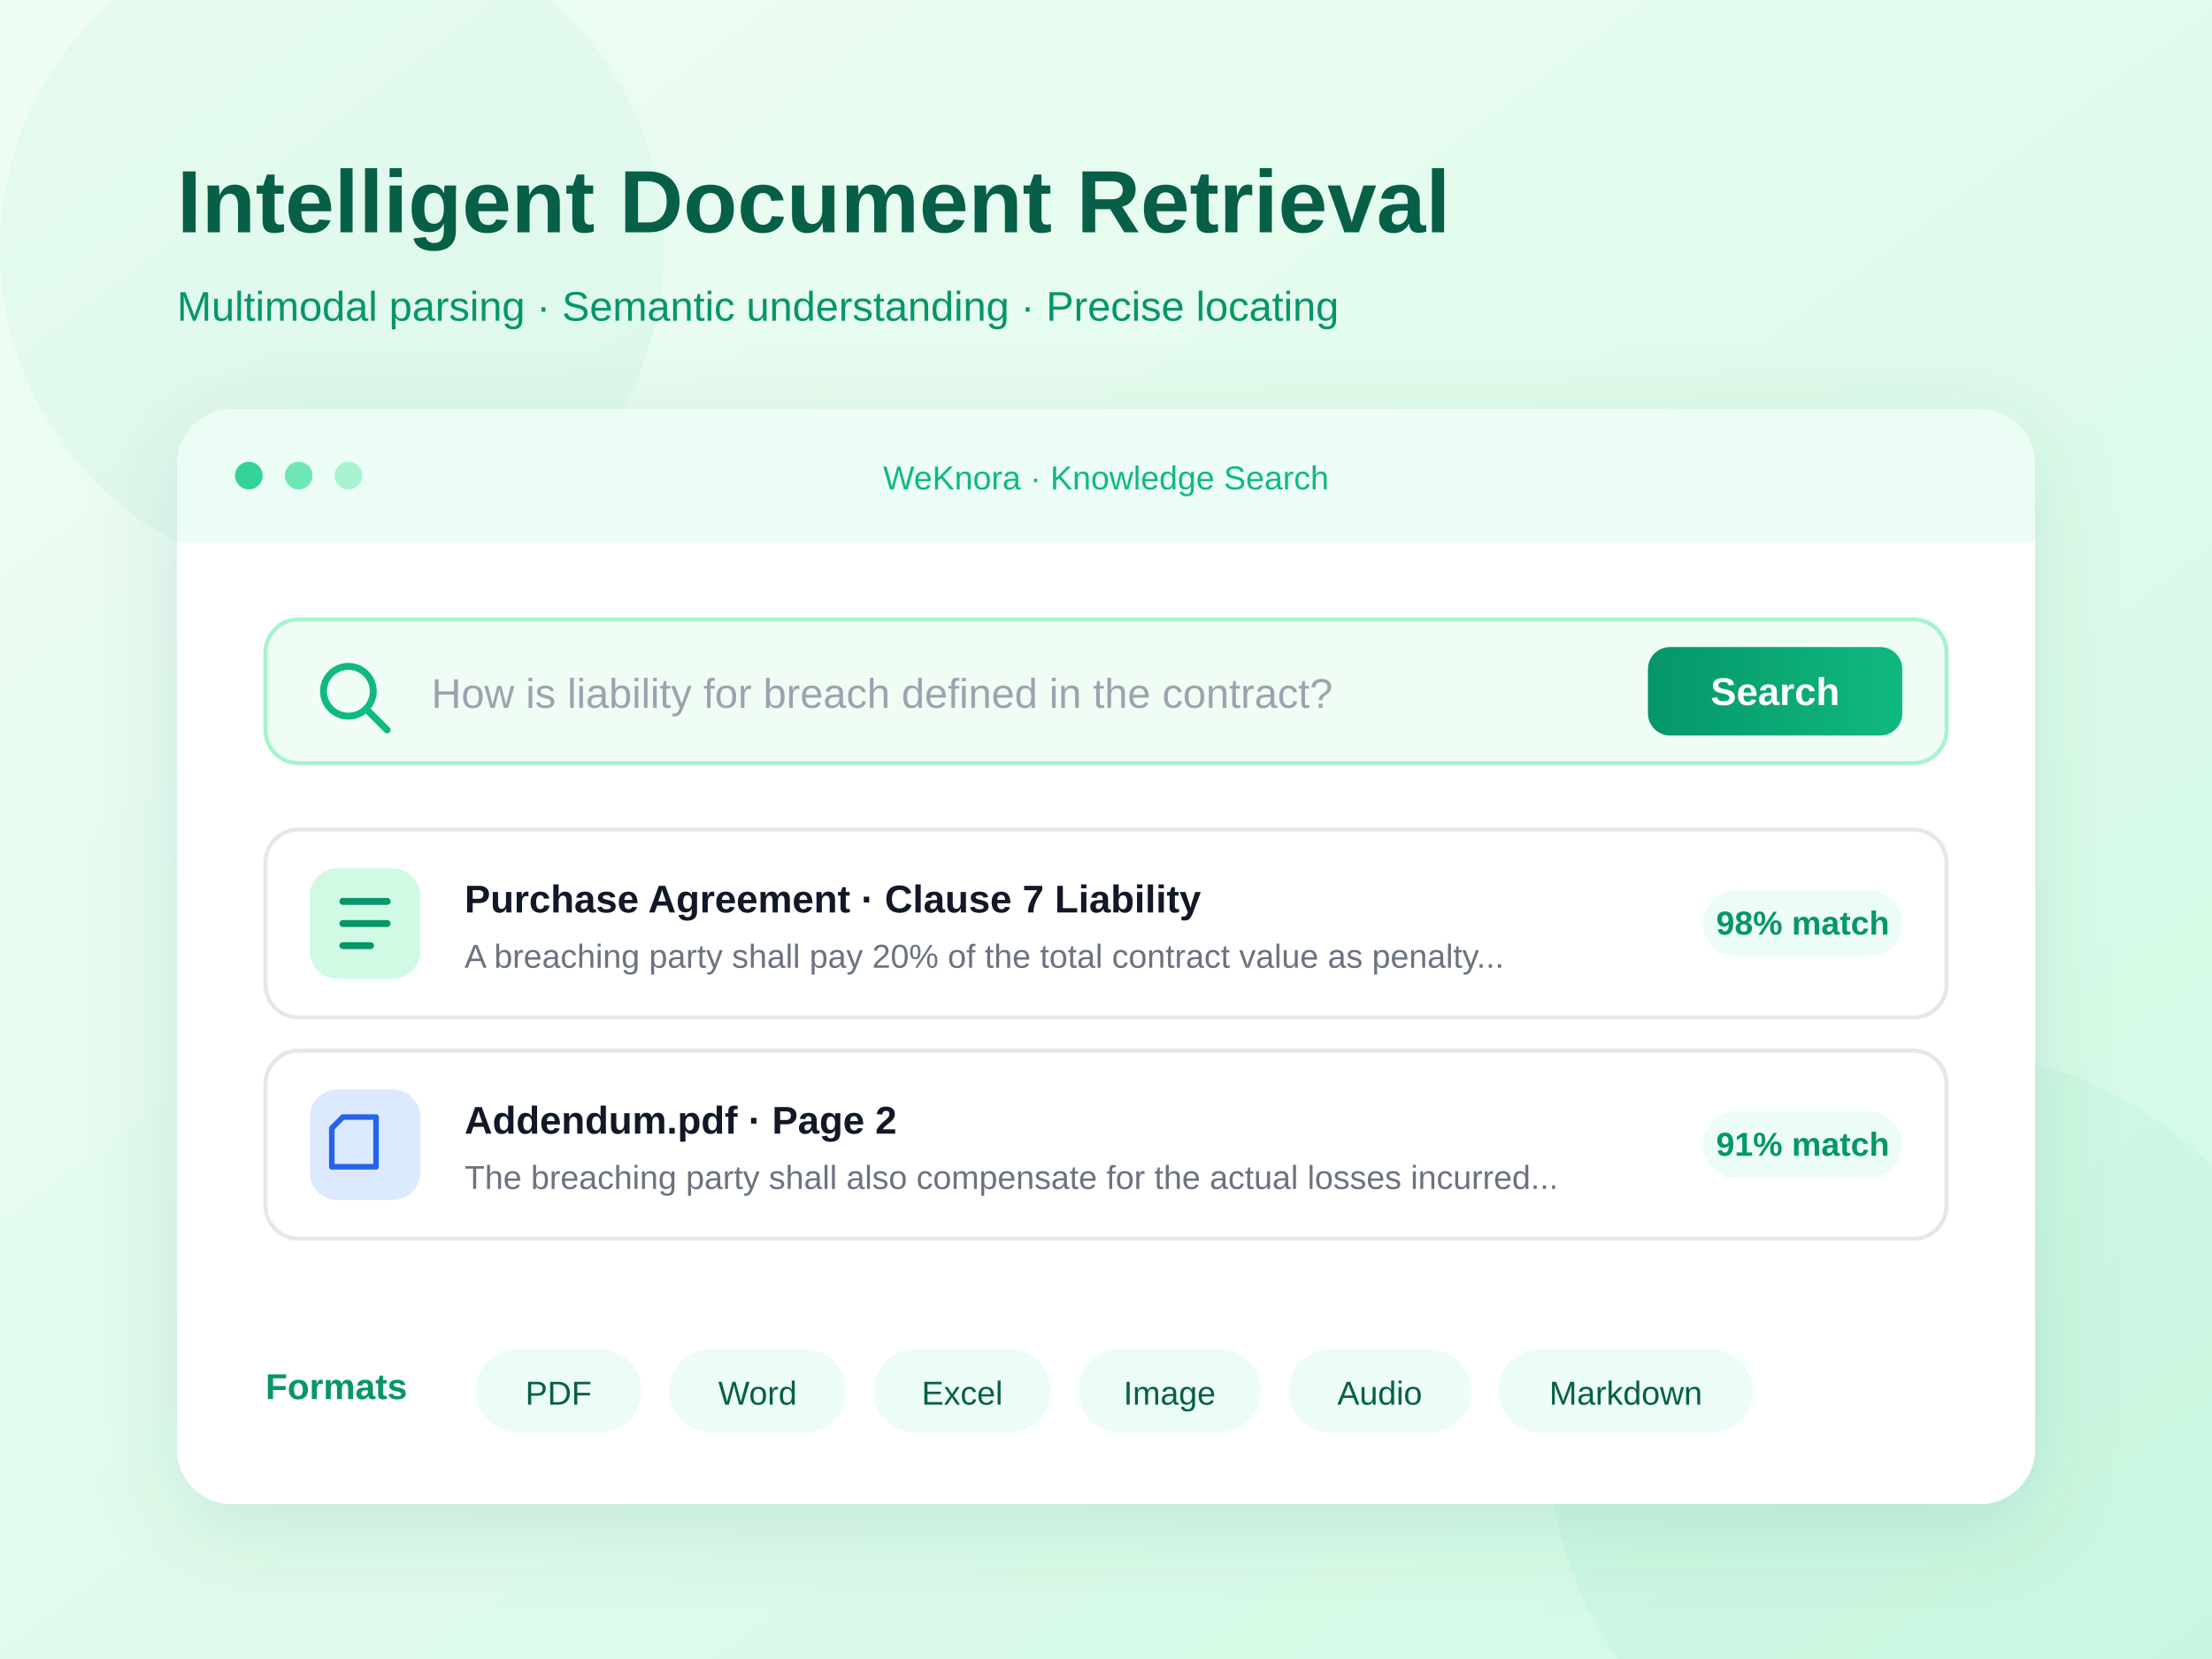
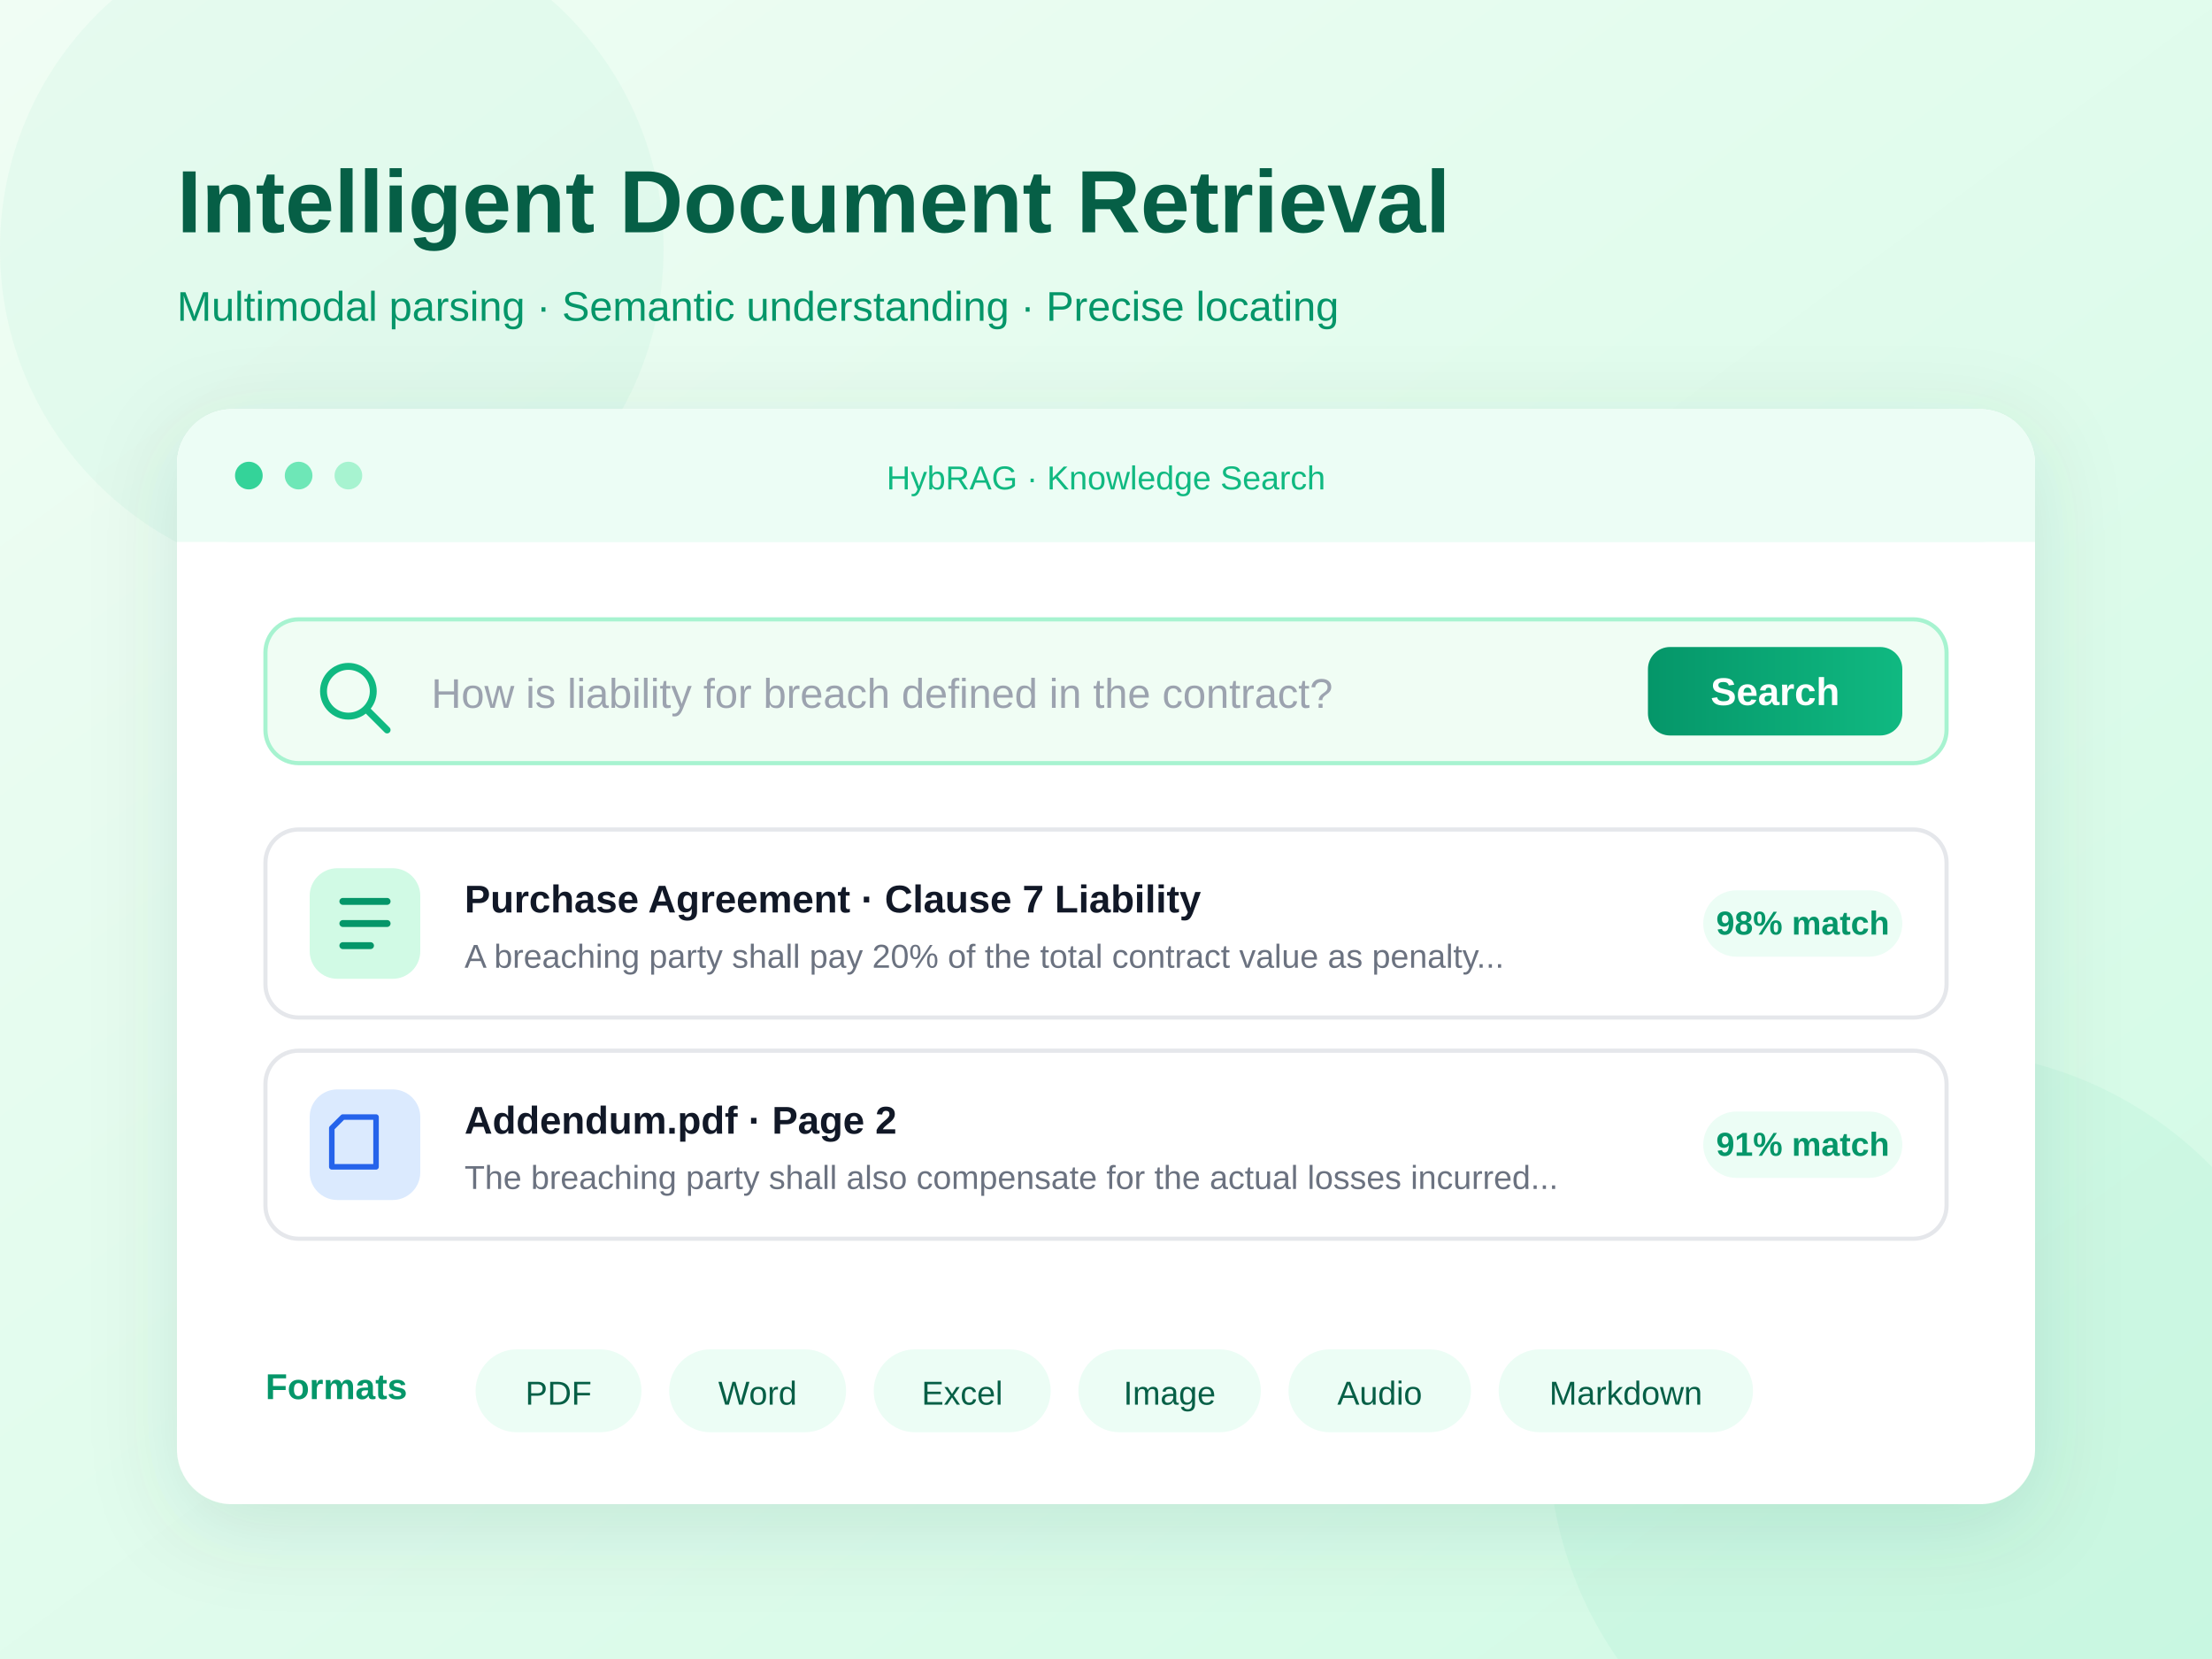
<svg xmlns="http://www.w3.org/2000/svg" viewBox="0 0 800 600">
  <defs>
    <linearGradient id="bg1" x1="0%" y1="0%" x2="100%" y2="100%">
      <stop offset="0%" stop-color="#F0FDF4" />
      <stop offset="100%" stop-color="#D1FAE5" />
    </linearGradient>
    <linearGradient id="brand1" x1="0%" y1="0%" x2="100%" y2="0%">
      <stop offset="0%" stop-color="#059669" />
      <stop offset="100%" stop-color="#10B981" />
    </linearGradient>
    <filter id="soft1" x="-20%" y="-20%" width="140%" height="140%">
      <feDropShadow dx="0" dy="8" stdDeviation="16" flood-color="#065F46" flood-opacity="0.12" />
    </filter>
  </defs>
  <rect width="800" height="600" fill="url(#bg1)" />
  <circle cx="120" cy="90" r="120" fill="#10B981" opacity="0.05" />
  <circle cx="700" cy="520" r="140" fill="#34D399" opacity="0.06" />
  <text x="64" y="84" font-family="Arial, sans-serif" font-size="32" font-weight="700" fill="#065F46">Intelligent Document Retrieval</text>
  <text x="64" y="116" font-family="Arial, sans-serif" font-size="15" fill="#059669">Multimodal parsing · Semantic understanding · Precise locating</text>
  <g filter="url(#soft1)">
    <rect x="64" y="148" width="672" height="396" rx="20" fill="#FFFFFF" />
  </g>
  <rect x="64" y="148" width="672" height="48" rx="20" fill="#ECFDF5" />
  <rect x="64" y="176" width="672" height="20" fill="#ECFDF5" />
  <circle cx="90" cy="172" r="5" fill="#34D399" />
  <circle cx="108" cy="172" r="5" fill="#6EE7B7" />
  <circle cx="126" cy="172" r="5" fill="#A7F3D0" />
-   <text x="400" y="177" font-family="Arial, sans-serif" font-size="12" fill="#10B981" text-anchor="middle">WeKnora · Knowledge Search</text>
+   <text x="400" y="177" font-family="Arial, sans-serif" font-size="12" fill="#10B981" text-anchor="middle">HybRAG · Knowledge Search</text>
  <g transform="translate(96, 224)">
    <rect width="608" height="52" rx="12" fill="#F0FDF4" stroke="#A7F3D0" stroke-width="1.5" />
    <circle cx="30" cy="26" r="9" fill="none" stroke="#10B981" stroke-width="2.5" />
    <line x1="37" y1="33" x2="44" y2="40" stroke="#10B981" stroke-width="2.5" stroke-linecap="round" />
    <text x="60" y="32" font-family="Arial, sans-serif" font-size="15" fill="#9CA3AF">How is liability for breach defined in the contract?</text>
    <rect x="500" y="10" width="92" height="32" rx="8" fill="url(#brand1)" />
    <text x="546" y="31" font-family="Arial, sans-serif" font-size="14" font-weight="600" fill="#FFFFFF" text-anchor="middle">Search</text>
  </g>
  <g transform="translate(96, 300)">
    <rect width="608" height="68" rx="12" fill="#FFFFFF" stroke="#E5E7EB" stroke-width="1.5" />
    <rect x="16" y="14" width="40" height="40" rx="10" fill="#D1FAE5" />
    <path d="M28 26 H44 M28 34 H44 M28 42 H38" stroke="#059669" stroke-width="2.5" stroke-linecap="round" />
    <text x="72" y="30" font-family="Arial, sans-serif" font-size="14" font-weight="600" fill="#111827">Purchase Agreement · Clause 7 Liability</text>
    <text x="72" y="50" font-family="Arial, sans-serif" font-size="12" fill="#6B7280">A breaching party shall pay 20% of the total contract value as penalty...</text>
    <rect x="520" y="22" width="72" height="24" rx="12" fill="#ECFDF5" />
    <text x="556" y="38" font-family="Arial, sans-serif" font-size="12" font-weight="600" fill="#059669" text-anchor="middle">98% match</text>
  </g>
  <g transform="translate(96, 380)">
    <rect width="608" height="68" rx="12" fill="#FFFFFF" stroke="#E5E7EB" stroke-width="1.5" />
    <rect x="16" y="14" width="40" height="40" rx="10" fill="#DBEAFE" />
    <path d="M28 24 h12 v18 h-16 v-14 z" fill="none" stroke="#2563EB" stroke-width="2" stroke-linejoin="round" />
    <text x="72" y="30" font-family="Arial, sans-serif" font-size="14" font-weight="600" fill="#111827">Addendum.pdf · Page 2</text>
    <text x="72" y="50" font-family="Arial, sans-serif" font-size="12" fill="#6B7280">The breaching party shall also compensate for the actual losses incurred...</text>
    <rect x="520" y="22" width="72" height="24" rx="12" fill="#ECFDF5" />
    <text x="556" y="38" font-family="Arial, sans-serif" font-size="12" font-weight="600" fill="#059669" text-anchor="middle">91% match</text>
  </g>
  <g transform="translate(96, 472)">
    <text x="0" y="34" font-family="Arial, sans-serif" font-size="13" font-weight="600" fill="#059669">Formats</text>
    <g font-family="Arial, sans-serif" font-size="12" fill="#065F46" text-anchor="middle">
      <rect x="76" y="16" width="60" height="30" rx="15" fill="#ECFDF5" />
      <text x="106" y="36">PDF</text>
      <rect x="146" y="16" width="64" height="30" rx="15" fill="#ECFDF5" />
      <text x="178" y="36">Word</text>
      <rect x="220" y="16" width="64" height="30" rx="15" fill="#ECFDF5" />
      <text x="252" y="36">Excel</text>
      <rect x="294" y="16" width="66" height="30" rx="15" fill="#ECFDF5" />
      <text x="327" y="36">Image</text>
      <rect x="370" y="16" width="66" height="30" rx="15" fill="#ECFDF5" />
      <text x="403" y="36">Audio</text>
      <rect x="446" y="16" width="92" height="30" rx="15" fill="#ECFDF5" />
      <text x="492" y="36">Markdown</text>
    </g>
  </g>
</svg>
